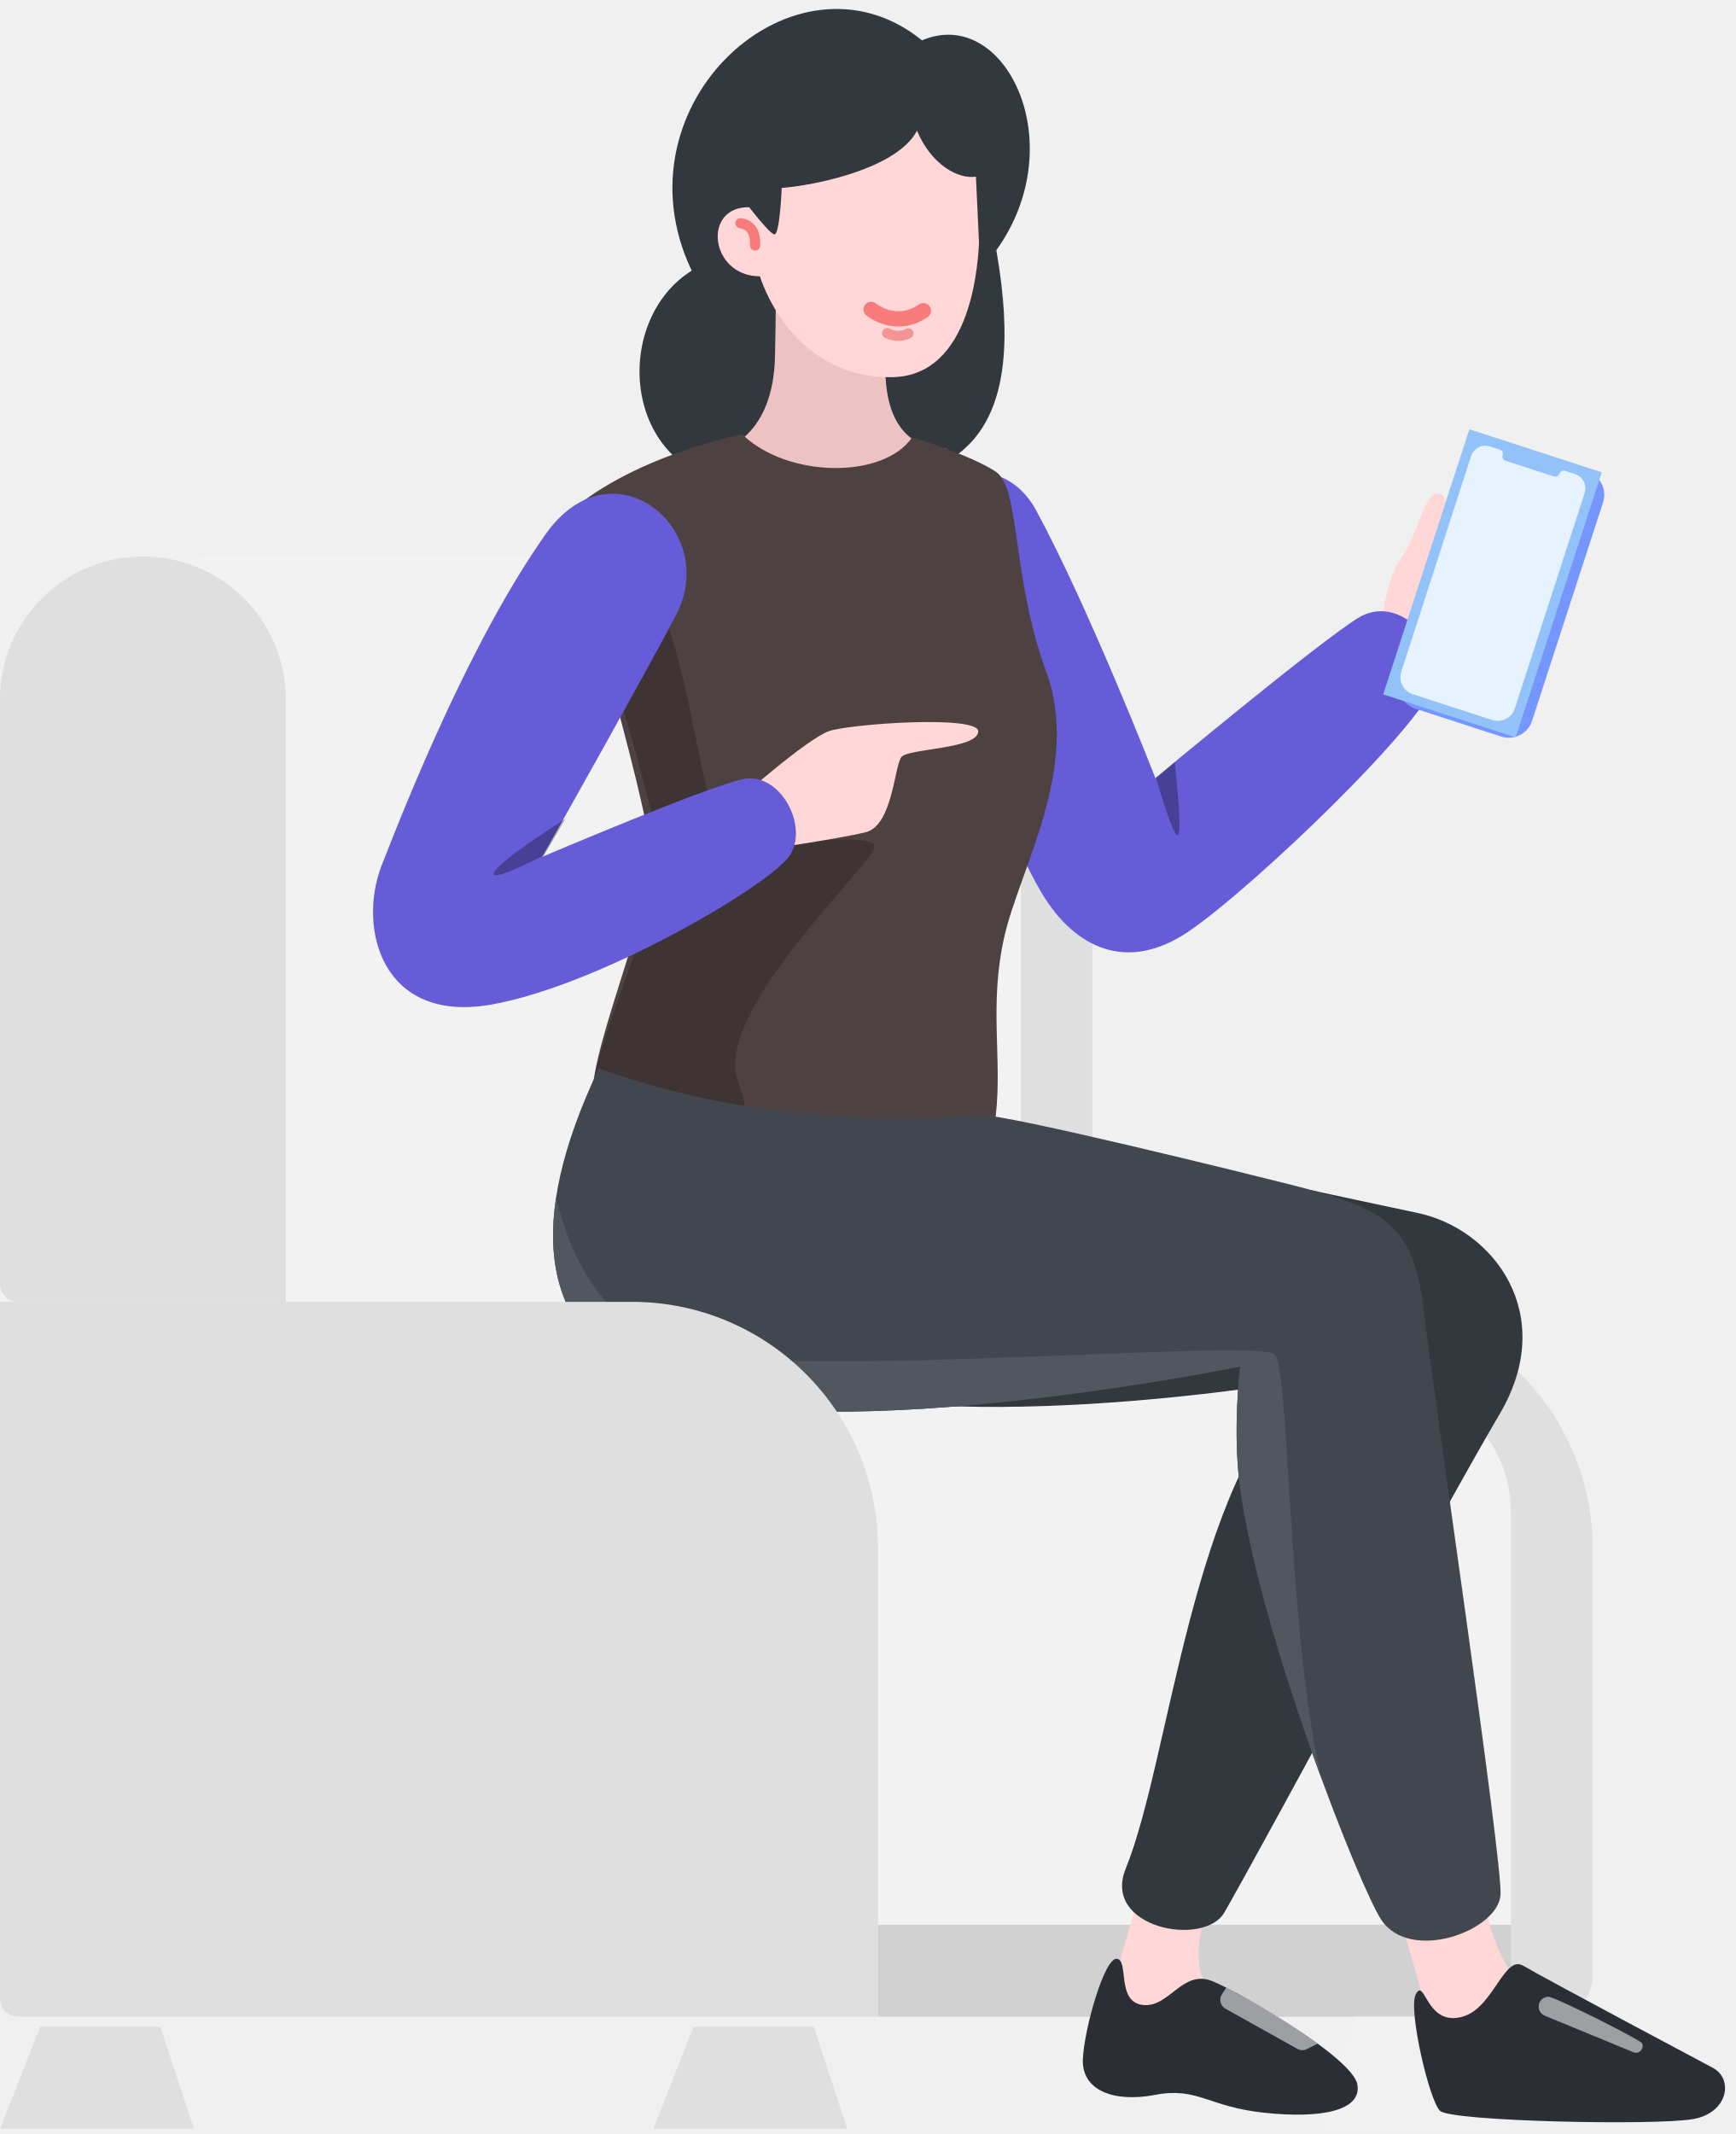
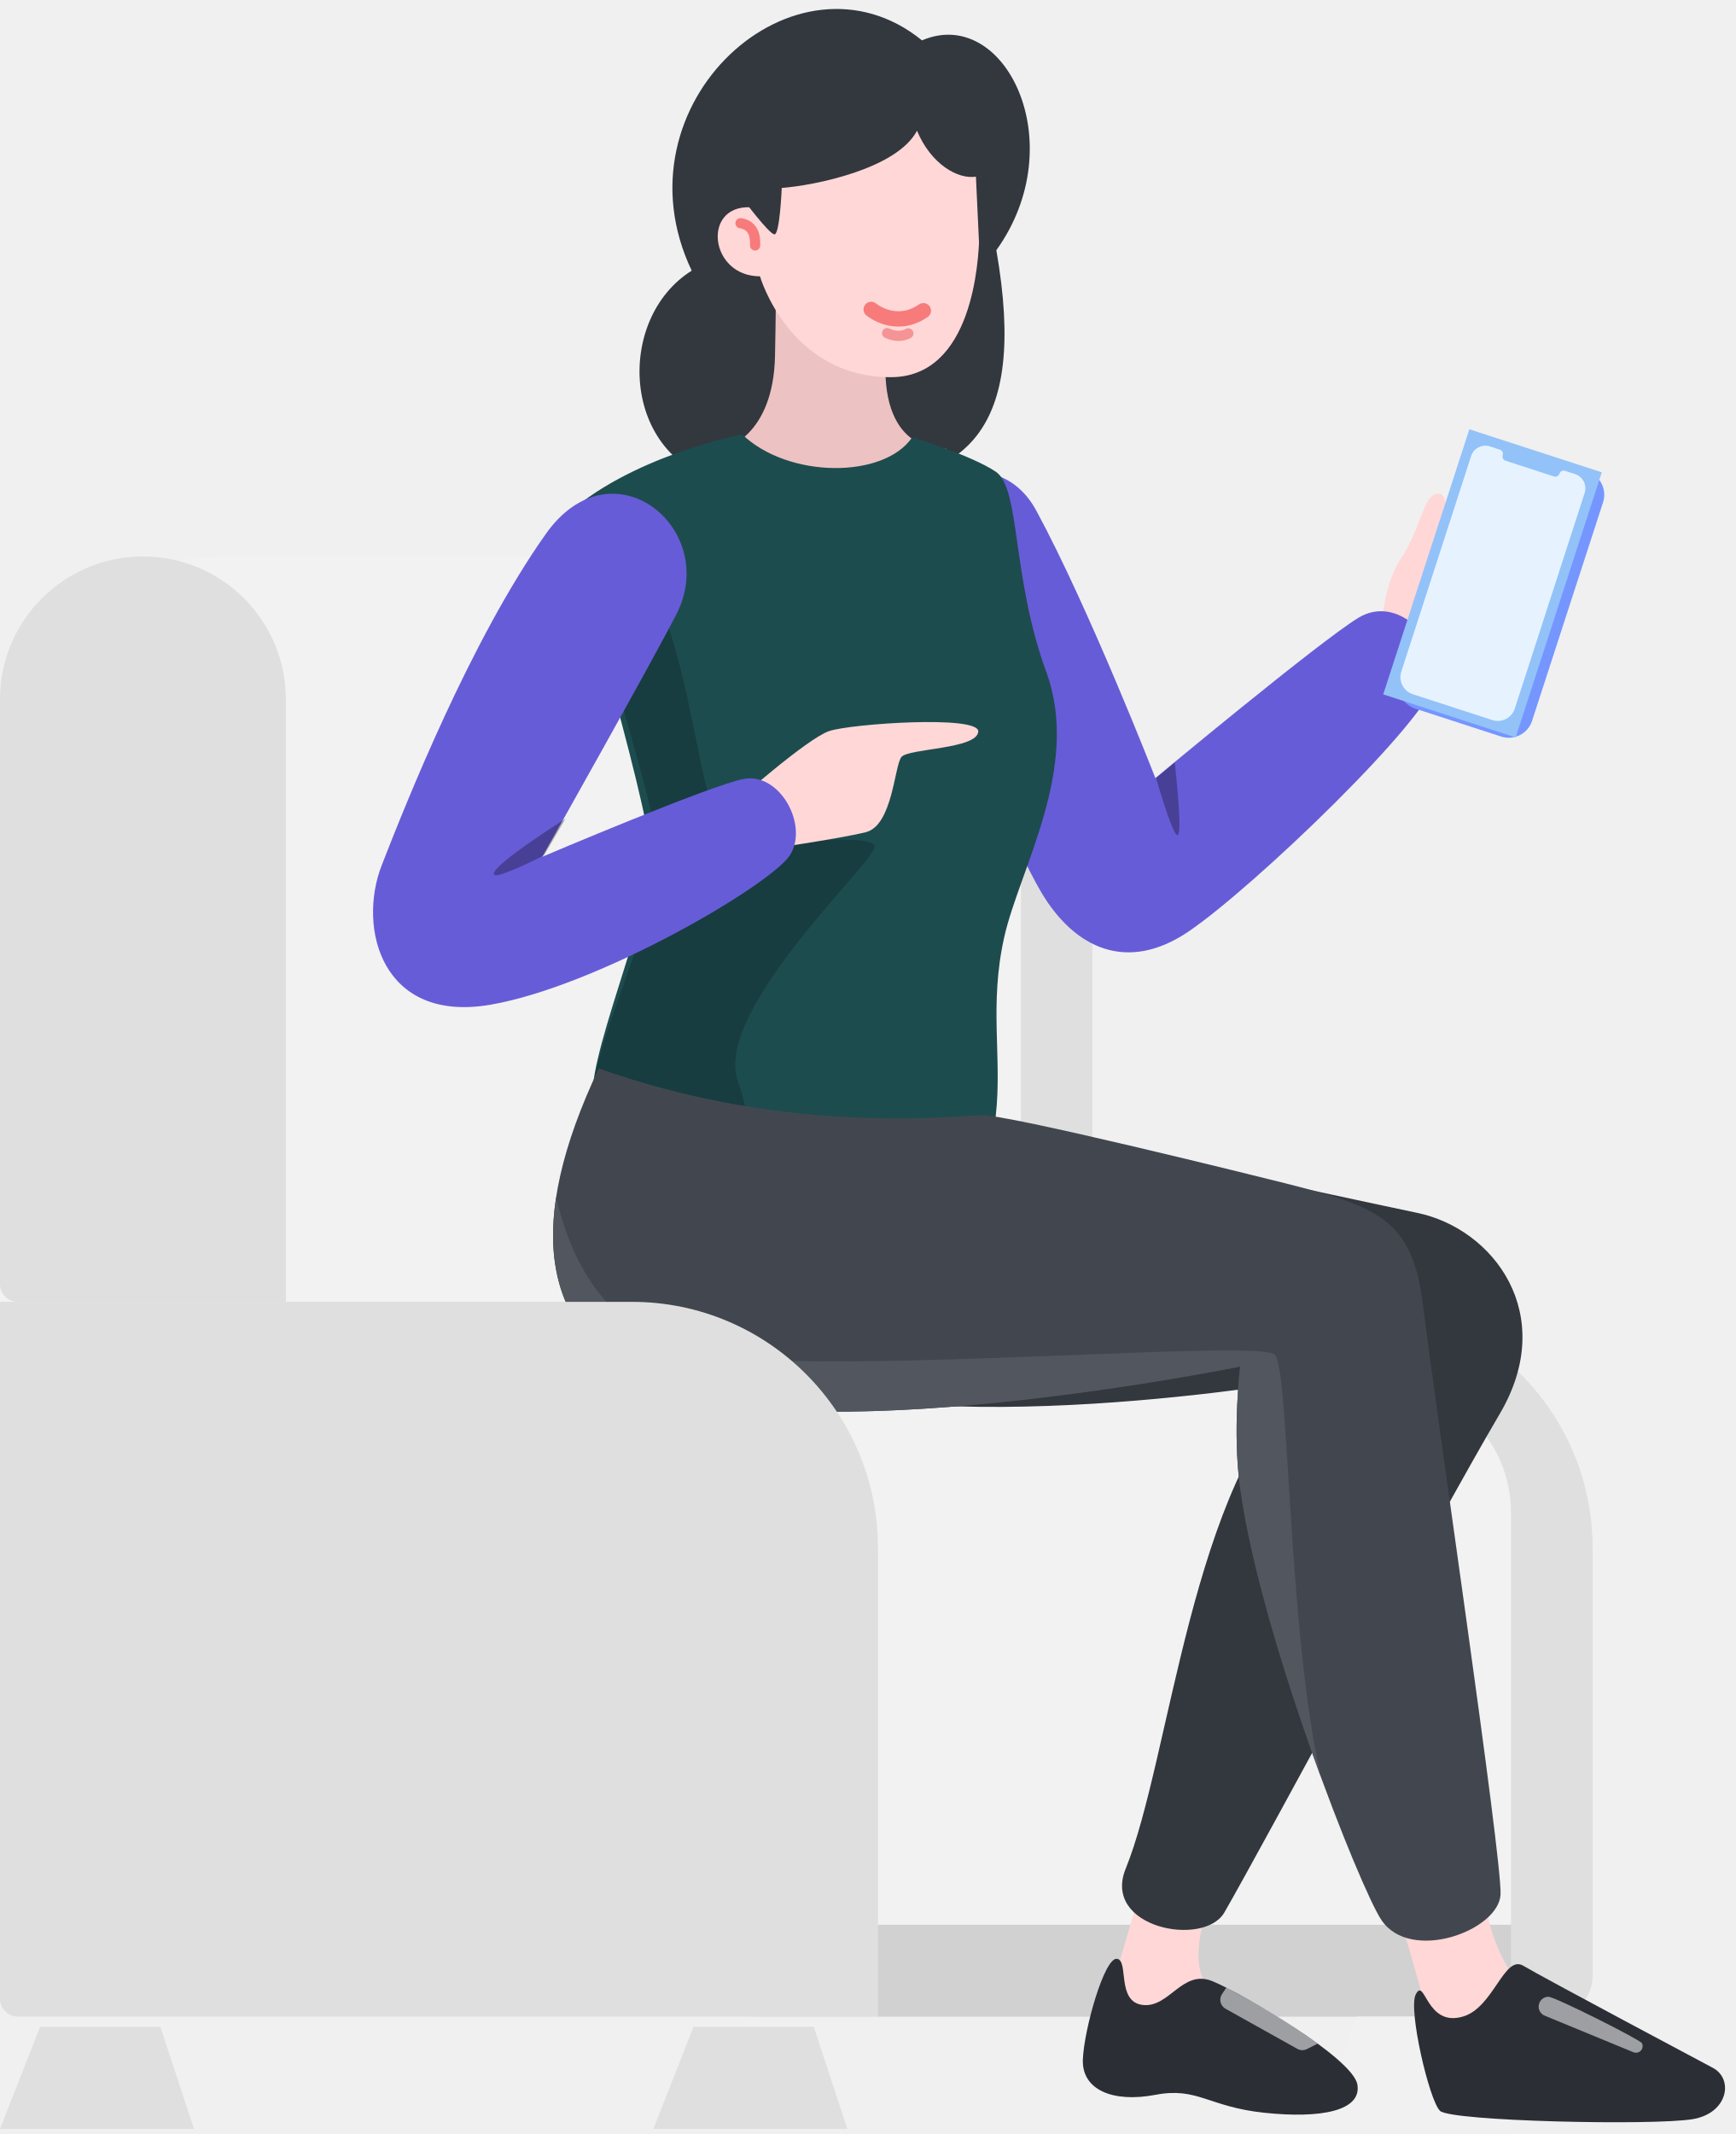
<svg xmlns="http://www.w3.org/2000/svg" width="170px" height="209px" viewBox="0 0 170 209" version="1.1">
  <g id="📝-Pages-New" stroke="none" stroke-width="1" fill="none" fill-rule="evenodd">
    <g id="FAQ" transform="translate(-336, -817)">
      <g id="Illustration" transform="translate(421, 921.5) scale(-1, 1) translate(-421, -921.5) translate(336, 817)">
        <path d="M38.111,127.5 L100,127.5 L100,127.5 L100,193.5 C100,195.709 98.209,197.5 96,197.5 L18,197.5 C15.791,197.5 14,195.709 14,193.5 L14,151.611 C14,138.295 24.795,127.5 38.111,127.5 Z" id="Rectangle" fill="#DFDFDF" />
        <polygon id="Rectangle" fill="#D1D1D1" points="22 188.5 84 188.5 84 197.5 22 197.5" />
        <polygon id="Path" fill="#DFDFDF" points="102.07 198.5 106 208.5 87 208.5 90.293 198.5" />
        <polygon id="Path" fill="#F1F1F1" points="37.07 197.5 41 208.5 22 208.5 25.293 197.5" />
        <polygon id="Path" fill="#DFDFDF" points="166.07 198.5 170 208.5 151 208.5 154.293 198.5" />
        <path d="M86.58,54.796 L100,54.5 L100,54.5 L100,134.5 L63,134.5 L63,78.901 C63,65.792 73.474,55.084 86.58,54.796 Z" id="Rectangle" fill="#DFDFDF" />
        <path d="M94.111,54.5 L148.16,54.5 C160.222,54.5 170,64.278 170,76.34 L170,133.753 C170,134.718 169.218,135.5 168.253,135.5 L70,135.5 L70,135.5 L70,78.611 C70,65.295 80.795,54.5 94.111,54.5 Z" id="Rectangle" fill="#F2F2F2" />
        <path d="M156,54.5 C163.732,54.5 170,60.768 170,68.5 L170,125.753 C170,126.718 169.218,127.5 168.253,127.5 L142,127.5 L142,127.5 L142,68.5 C142,60.768 148.268,54.5 156,54.5 Z" id="Rectangle" fill="#DFDFDF" />
        <path d="M34.6,135.5 L96,135.5 L96,135.5 L96,188.5 L22,188.5 L22,148.1 C22,141.141 27.641,135.5 34.6,135.5 Z" id="Rectangle" fill="#F2F2F2" />
        <g id="Wom1.4" transform="translate(67, 104.5) scale(-1, 1) translate(-67, -104.5) translate(0, 0.5)">
          <g id="Head" transform="translate(26.64127, 0.378756)">
            <path d="M8.147,46.319 C-1.785,44.004 -2.439,30.361 5.112,25.629 C-2.676,9.292 15.333,-6.928 27.669,3.075 C35.756,-0.389 42.476,13.129 34.951,23.628 C38.106,41.654 31.685,46.314 20.109,46.512 L8.147,46.319 Z" id="Path" fill="#33373E" />
            <path d="M8.271,43.06 C8.271,43.06 13.102,41.925 13.27,34.003 C13.437,26.08 13.32,23.376 13.32,23.376 L23.962,23.184 C23.962,23.184 24.078,32.013 24.08,35.207 C24.084,43.785 30.057,43.06 30.057,43.06 C30.057,43.06 28.815,50.016 19.172,50.558 C11.642,50.983 8.271,43.06 8.271,43.06 Z" id="Path" fill="#EDC2C2" />
            <path d="M10.839,19.42 C6.091,19.236 6.866,26.191 11.797,26.182 C11.797,26.182 14.662,36.062 24.607,36.062 C32.684,36.062 33.209,24.546 33.282,22.249 C33.361,19.8 33.371,11.753 33.371,11.753 L10.654,11.742 L10.839,19.42 Z" id="Path" fill="#FFD7D7" />
            <path d="M22.866,28.633 C22.866,28.633 24.498,31.274 27.688,30.334" id="Path" stroke="#F77B7B" stroke-width="1.5" stroke-linecap="round" transform="translate(25.27694, 29.58442) rotate(-18) translate(-25.27694, -29.58442) " />
            <path d="M24.249,31.785 C24.998,32.099 25.708,32.099 26.329,31.738" id="Path" stroke="#F49494" stroke-linecap="round" transform="translate(25.28918, 31.87678) rotate(2) translate(-25.28918, -31.87678) " />
            <path d="M11.057,23.277 C11.356,22.201 11.224,21.261 10.156,20.832" id="Path-8" stroke="#F77B7B" stroke-linecap="round" transform="translate(10.6761, 22.05471) rotate(-13) translate(-10.6761, -22.05471) " />
            <path d="M10.088,18.56 C10.088,18.56 12.69,22.055 13.217,22.073 C13.744,22.092 13.929,17.529 13.929,17.529 C17.121,17.285 25.199,15.675 27.18,11.924 C28.564,15.234 31.212,16.703 32.951,16.421 L33.281,23.452 L34.093,9.317 L9.451,9.317 L10.088,18.56 Z" id="Path" fill="#33373E" />
          </g>
          <g id="LLeg" transform="translate(30.04037, 107.25)">
            <path d="M53.497,75.9 C53.497,75.9 49.238,84.508 52.729,87.221 C56.226,89.934 65.463,95.019 65.463,95.019 L40.992,93.48 L46.431,74.705 L53.497,75.9 Z" id="Path" fill="#FFD7D7" />
            <path d="M43.359,84.092 C44.567,84.233 43.277,88.302 45.892,88.612 C48.501,88.921 49.769,85.066 52.731,86.288 C55.692,87.51 66.492,93.828 66.917,96.411 C67.347,98.994 63.324,99.754 57.805,99.17 C52.287,98.587 51.27,96.623 47.128,97.414 C42.99,98.205 39.891,96.944 40.027,93.919 C40.164,90.894 42.151,83.951 43.359,84.092 Z" id="Path" fill="#2B2E35" />
            <path d="M54.081,86.915 L53.655,87.554 C53.349,88.014 53.473,88.635 53.933,88.941 C53.954,88.956 53.977,88.969 54,88.982 L61.038,92.913 C61.329,93.075 61.681,93.082 61.978,92.931 L63.023,92.401 L63.023,92.401 C61.243,91.111 59.788,90.141 58.18,89.189 C56.945,88.459 55.578,87.706 54.081,86.915 Z" id="Path-14" fill-opacity="0.541" fill="#FFFFFF" />
            <path d="M16.635,0.026 C24.043,0.357 65.276,9.483 72.767,11.034 C80.258,12.584 86.591,20.974 80.879,30.689 C74.463,41.595 57.909,72.567 53.889,79.549 C51.9,83.005 41.864,81.067 44.221,75.267 C48.616,64.455 50.657,37.292 61.861,27.388 C61.861,27.388 24.181,33.951 7.905,26.434 C-3.924,20.969 -1.248,-0.775 16.635,0.026 Z" id="Path" fill="#33373E" />
          </g>
          <g id="LArm" transform="translate(52.38391, 45.76)">
            <path d="M46.782,17.675 C46.782,17.675 46.699,11.643 48.807,8.49 C50.916,5.338 50.999,1.989 52.595,2.099 C54.191,2.208 52.611,9.992 52.611,9.992 C52.611,9.992 54.636,9.218 56.09,8.239 C57.545,7.26 61.955,2.432 62.986,3.288 C64.734,4.745 61.919,12.967 60.386,14.61 C58.848,16.255 50.445,21.661 50.445,21.661 L46.782,17.675 Z" id="Path" fill="#FFD7D7" />
            <path d="M1.256,14.061 C4.702,22.06 11.012,36.754 13.613,41.138 C16.873,46.628 22.014,49.047 28.033,44.973 C34.357,40.693 51.771,23.999 52.282,20.217 C52.788,16.435 48.526,11.898 44.669,14.247 C40.812,16.596 24.787,29.942 24.787,29.942 C24.787,29.942 18.32,13.351 13.117,3.74 C8.611,-4.575 -3.99,1.9 1.256,14.061 Z" id="Path" fill="#675CD7" />
            <path d="M24.854,29.951 C26.012,33.882 26.726,35.733 26.997,35.506 C27.268,35.278 27.164,32.913 26.687,28.41 L24.854,29.951 Z" id="Path" fill-opacity="0.303" fill="#000000" />
          </g>
          <g id="PhoneMini4" transform="translate(110.3976, 56.90821) scale(-1, 1) rotate(-18) translate(-110.3976, -56.90821) translate(102.3976, 42.40821)">
            <g id="Group-3" transform="translate(0, 0)">
              <path d="M2.834,1.009 L11.674,1.009 C12.999,1.009 14.074,2.083 14.074,3.409 L14.074,25.909 C14.074,27.234 12.999,28.309 11.674,28.309 L2.834,28.309 C1.509,28.309 0.434,27.234 0.434,25.909 L0.434,3.409 C0.434,2.083 1.509,1.009 2.834,1.009 Z" id="Rectangle" fill="#7596FF" fill-rule="nonzero" />
              <rect id="Rectangle" fill="#93C2F9" x="1.461" y="0.65" width="13.64" height="27.3" />
              <path d="M3.899,1.625 L4.934,1.625 C5.145,1.625 5.32,1.777 5.356,1.977 L5.363,2.055 C5.363,2.292 5.555,2.484 5.793,2.484 L10.781,2.484 C10.991,2.484 11.167,2.332 11.203,2.132 L11.21,2.055 C11.21,1.817 11.402,1.625 11.639,1.625 L12.669,1.625 C13.433,1.625 14.06,2.214 14.121,2.964 L14.126,3.085 L14.126,3.085 L14.106,25.285 C14.104,26.254 13.319,27.038 12.351,27.04 L4.167,27.04 C3.241,27.041 2.482,26.323 2.418,25.412 L2.413,25.287 C2.413,25.286 2.413,25.285 2.415,25.285 L2.434,3.09 C2.435,2.281 3.091,1.625 3.899,1.625 Z" id="Rectangle" fill="#E6F3FF" fill-rule="nonzero" />
            </g>
          </g>
          <g id="Body" transform="translate(19.19922, 42.03301)">
-             <path d="M0,8.15 C0,8.15 8.305,35.978 8.551,41.246 C8.797,46.514 1.758,61.997 2.957,65.911 C5.72,74.954 40.995,78.848 42.343,66.682 C42.971,61.009 41.663,55.917 43.17,49.231 C44.672,42.546 50.709,32.612 47.285,23.271 C43.861,13.931 44.778,5.29 42.329,3.657 C39.88,2.024 34.156,0.289 34.156,0.289 C31.372,4.389 21.973,4.329 17.489,-4.61852778e-14 C17.489,-4.61852778e-14 6.348,2.163 0,8.15 Z" id="Path" fill="#4D4141" />
+             <path d="M0,8.15 C0,8.15 8.305,35.978 8.551,41.246 C8.797,46.514 1.758,61.997 2.957,65.911 C5.72,74.954 40.995,78.848 42.343,66.682 C42.971,61.009 41.663,55.917 43.17,49.231 C44.672,42.546 50.709,32.612 47.285,23.271 C43.861,13.931 44.778,5.29 42.329,3.657 C39.88,2.024 34.156,0.289 34.156,0.289 C31.372,4.389 21.973,4.329 17.489,-4.61852778e-14 C17.489,-4.61852778e-14 6.348,2.163 0,8.15 Z" id="Path" fill="#1D4C4F" />
            <path d="M7.442,12.657 C12.978,21.448 12.961,36.755 15.934,38.76 C18.907,40.764 30.479,38.797 30.479,40.385 C30.479,41.972 14.488,56.522 17.113,63.477 C18.487,67.119 18.115,70.377 15.994,73.251 L15.302,73.1 C9.002,71.675 3.936,69.117 2.957,65.911 C1.758,61.997 9.609,46.514 9.363,41.246 C9.154,36.774 2.553,16.046 0.563,9.882 C2.183,7.021 4.476,7.946 7.442,12.657 Z" id="Path" fill-opacity="0.199" fill="#000000" />
          </g>
          <g id="RArm" transform="translate(0, 47.85625)">
            <path d="M36.081,30.158 C36.081,30.158 43.076,23.962 45.217,23.243 C47.359,22.524 59.9,21.661 59.821,23.285 C59.731,25.026 52.995,24.926 52.297,25.782 C51.599,26.638 51.44,32.491 48.802,33.148 C46.169,33.805 38.275,34.938 38.275,34.938 L36.081,30.158 Z" id="Path" fill="#FFD7D7" />
            <path d="M17.471,3.926 C10.102,14.334 3.81,30.189 1.395,36.371 C-1.021,42.552 1.416,51.876 12.036,50.045 C22.637,48.22 39.504,38.3 41.37,35.406 C43.237,32.513 40.401,27.247 36.831,27.937 C33.523,28.574 17.116,35.556 17.116,35.556 C17.116,35.556 27.672,16.832 30.249,11.813 C34.554,3.431 23.963,-5.246 17.471,3.926 Z" id="Path" fill="#675CD7" />
            <path d="M17.283,35.428 C13.598,37.26 11.98,37.792 12.429,37.024 C12.879,36.255 15.2,34.521 19.393,31.821 L17.283,35.428 Z" id="Path" fill-opacity="0.303" fill="#000000" />
          </g>
          <g id="RLeg" transform="translate(17.86184, 104)">
            <path d="M91.408,79.495 C91.408,79.495 91.279,89.628 99.622,93.416 C107.96,97.204 113.9,96.976 113.144,99.904 C112.388,102.833 90.686,102.714 88.659,100.424 C86.932,98.476 83.176,80.333 82.141,81.72 L91.408,79.495 Z" id="Path" fill="#FFD7D7" />
            <path d="M84.807,90.837 C85.739,89.036 85.797,94.103 89.472,92.987 C92.454,92.08 93.474,86.893 95.358,88.029 C97.243,89.165 113.83,97.974 113.925,98.027 C115.967,99.128 115.397,102.463 111.947,103.045 C108.114,103.692 88.254,103.257 87.189,102.234 C86.123,101.212 84.06,92.282 84.807,90.837 Z" id="Path" fill="#2B2E35" />
            <path d="M97.812,91.059 C97.812,91.059 97.812,91.059 97.812,91.059 C97.28,91.059 96.849,91.49 96.849,92.022 C96.849,92.412 97.084,92.764 97.445,92.912 L106.135,96.493 C106.468,96.63 106.849,96.471 106.986,96.139 C107.056,95.968 107.051,95.775 106.971,95.609 C106.971,95.609 106.971,95.609 106.971,95.609 C106.809,95.271 98.437,91.059 97.812,91.059 Z" id="Path-14" fill-opacity="0.541" fill="#FFFFFF" />
            <path d="M4.789,0.143 C-2.392,15.318 -0.936,25.511 9.154,30.722 C23.792,38.281 67.612,29.341 67.612,29.341 C67.612,29.341 66.829,35.65 67.612,41.277 C69.657,55.972 79.383,80.456 81.441,83.533 C84.286,87.787 92.955,84.579 93.118,81.036 C93.282,77.494 86.583,32.251 85.565,23.623 C84.552,14.995 81.352,13.742 72.008,11.383 C69.862,10.842 44.476,4.528 42.151,4.712 C28.829,5.766 16.375,4.243 4.789,0.143 Z" id="Path" fill="#42474F" />
            <path d="M16.595,28.373 C31.087,29.998 69.453,26.648 70.994,28.17 C72.465,29.624 72.22,54.905 75.52,69.538 L75.018,68.156 C71.914,59.53 68.692,49.038 67.612,41.277 C66.829,35.65 67.612,29.341 67.612,29.341 L65.845,29.683 C57.515,31.249 22.035,37.374 9.154,30.722 C2.175,27.118 -0.673,21.13 0.61,12.759 C2.819,22.221 8.148,27.426 16.595,28.373 Z" id="Path" fill="#52565E" />
          </g>
        </g>
        <path d="M108.111,127.5 L170,127.5 L170,127.5 L170,195.753 C170,196.718 169.218,197.5 168.253,197.5 L84,197.5 L84,197.5 L84,151.611 C84,138.295 94.795,127.5 108.111,127.5 Z" id="Rectangle" fill="#DFDFDF" />
      </g>
    </g>
  </g>
</svg>
